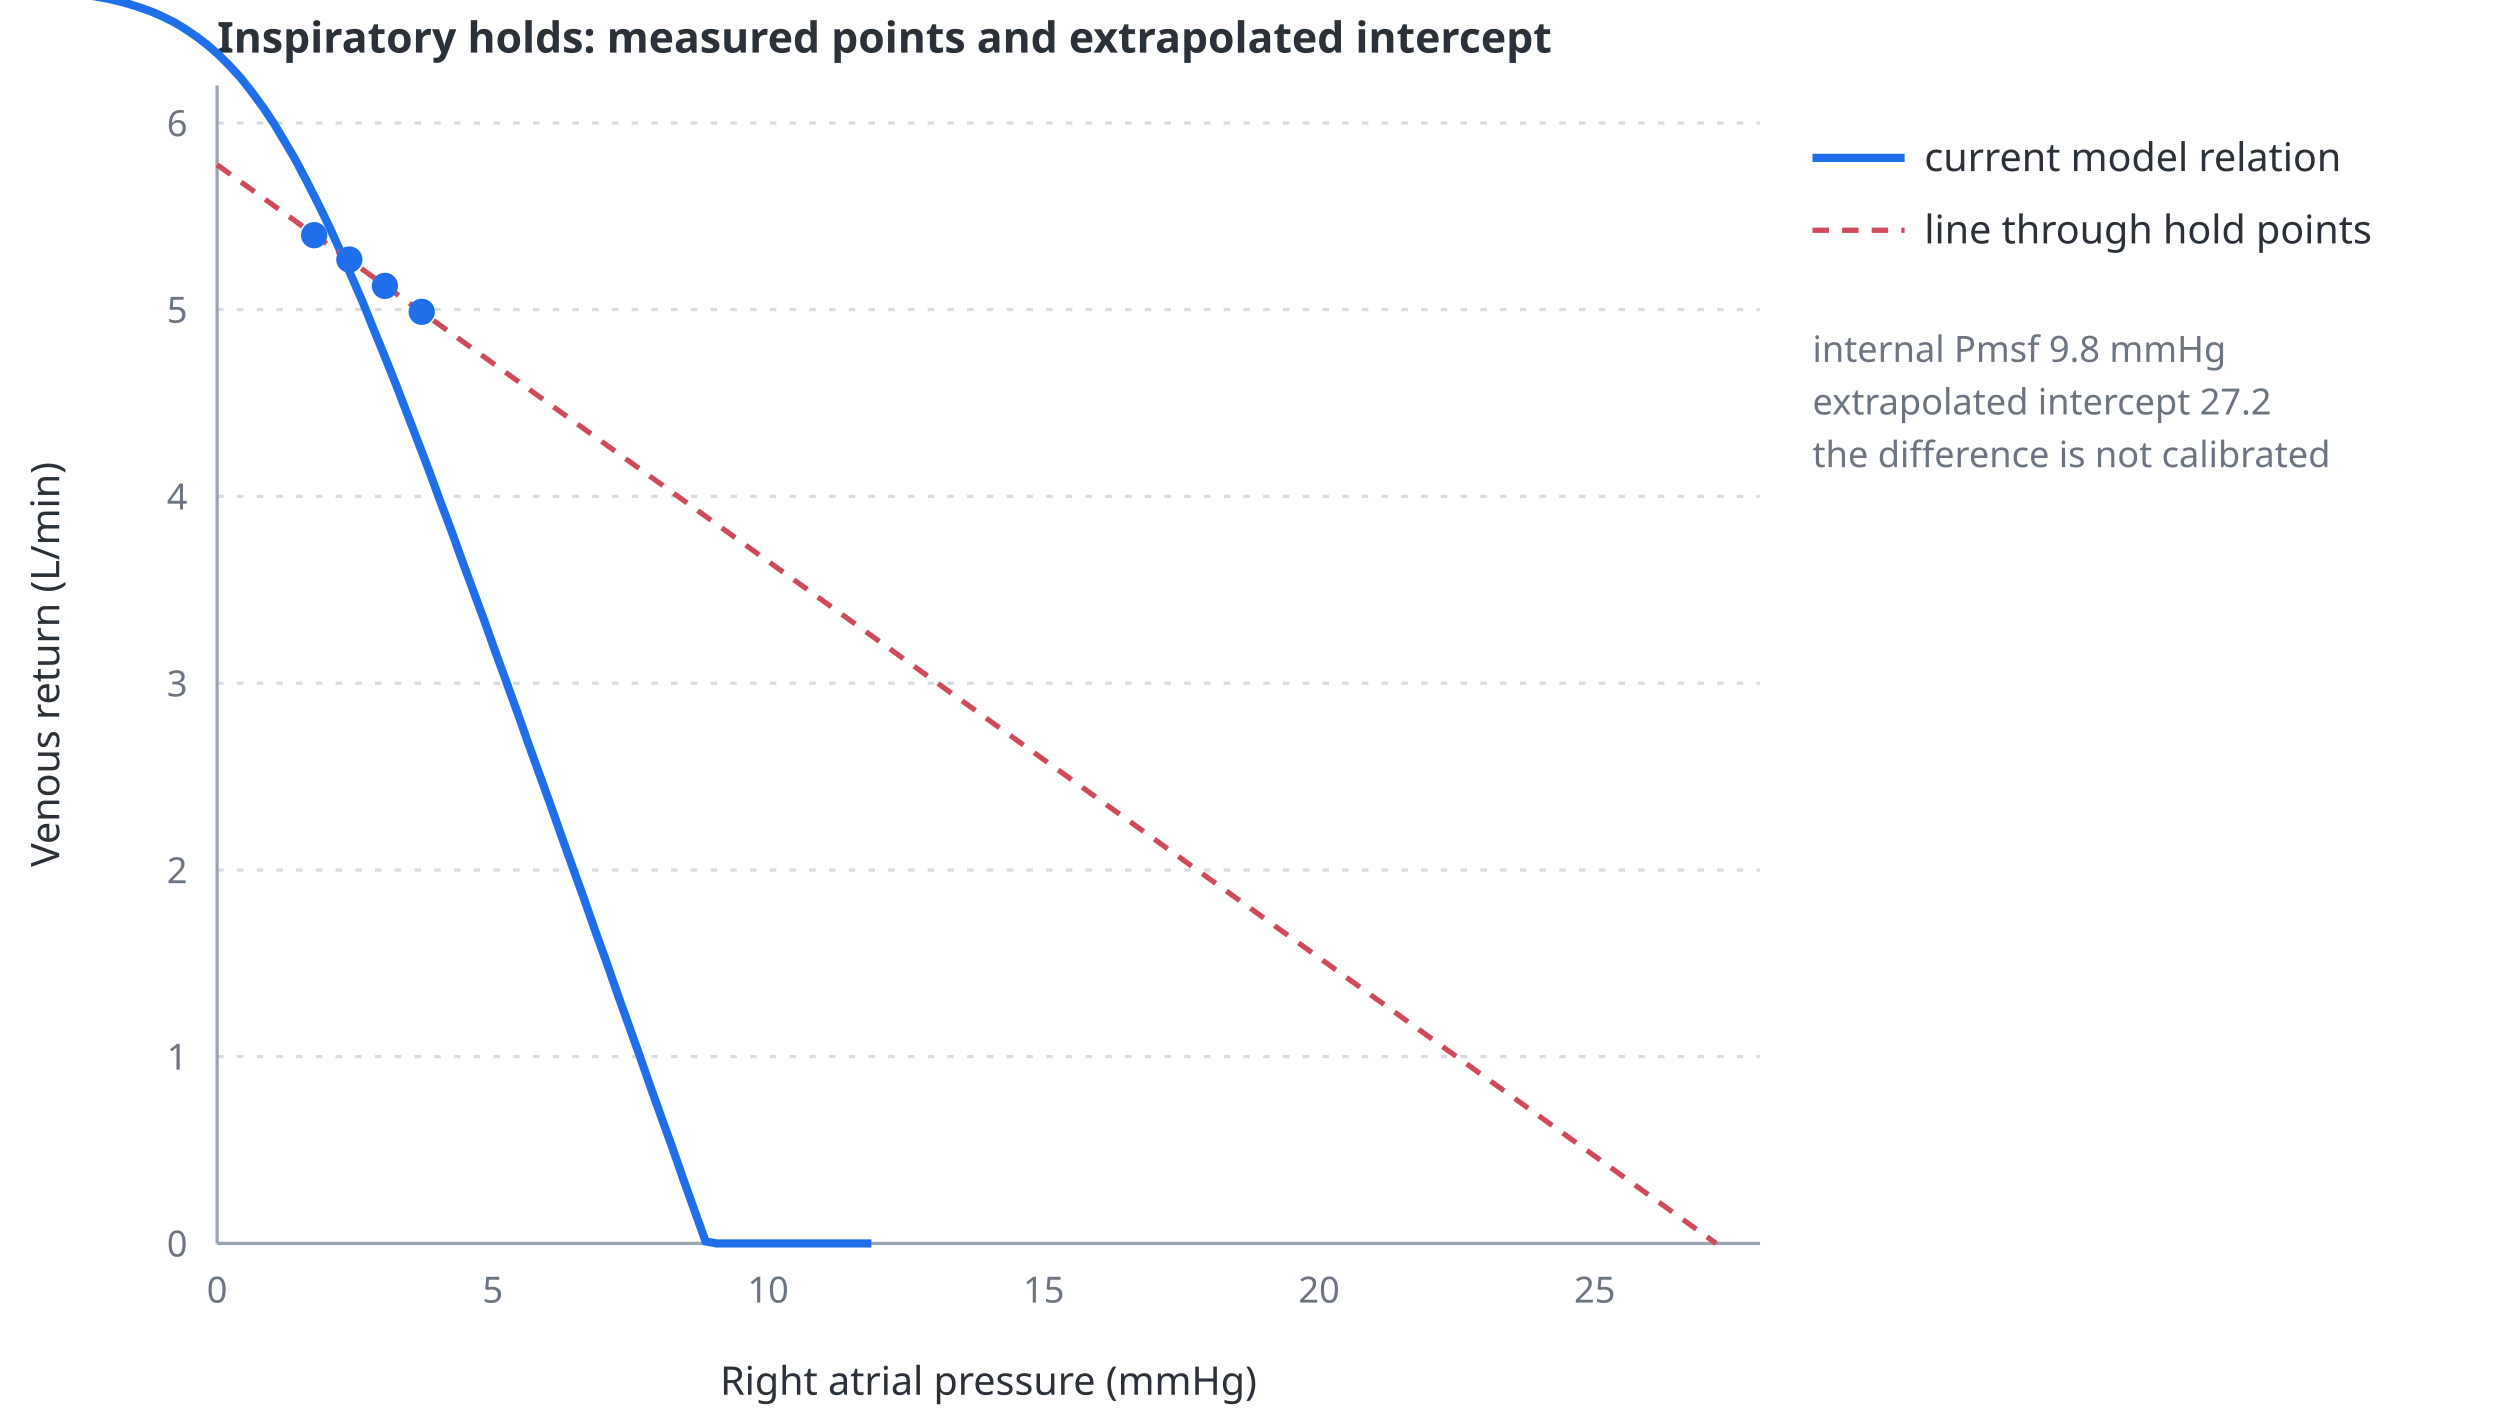
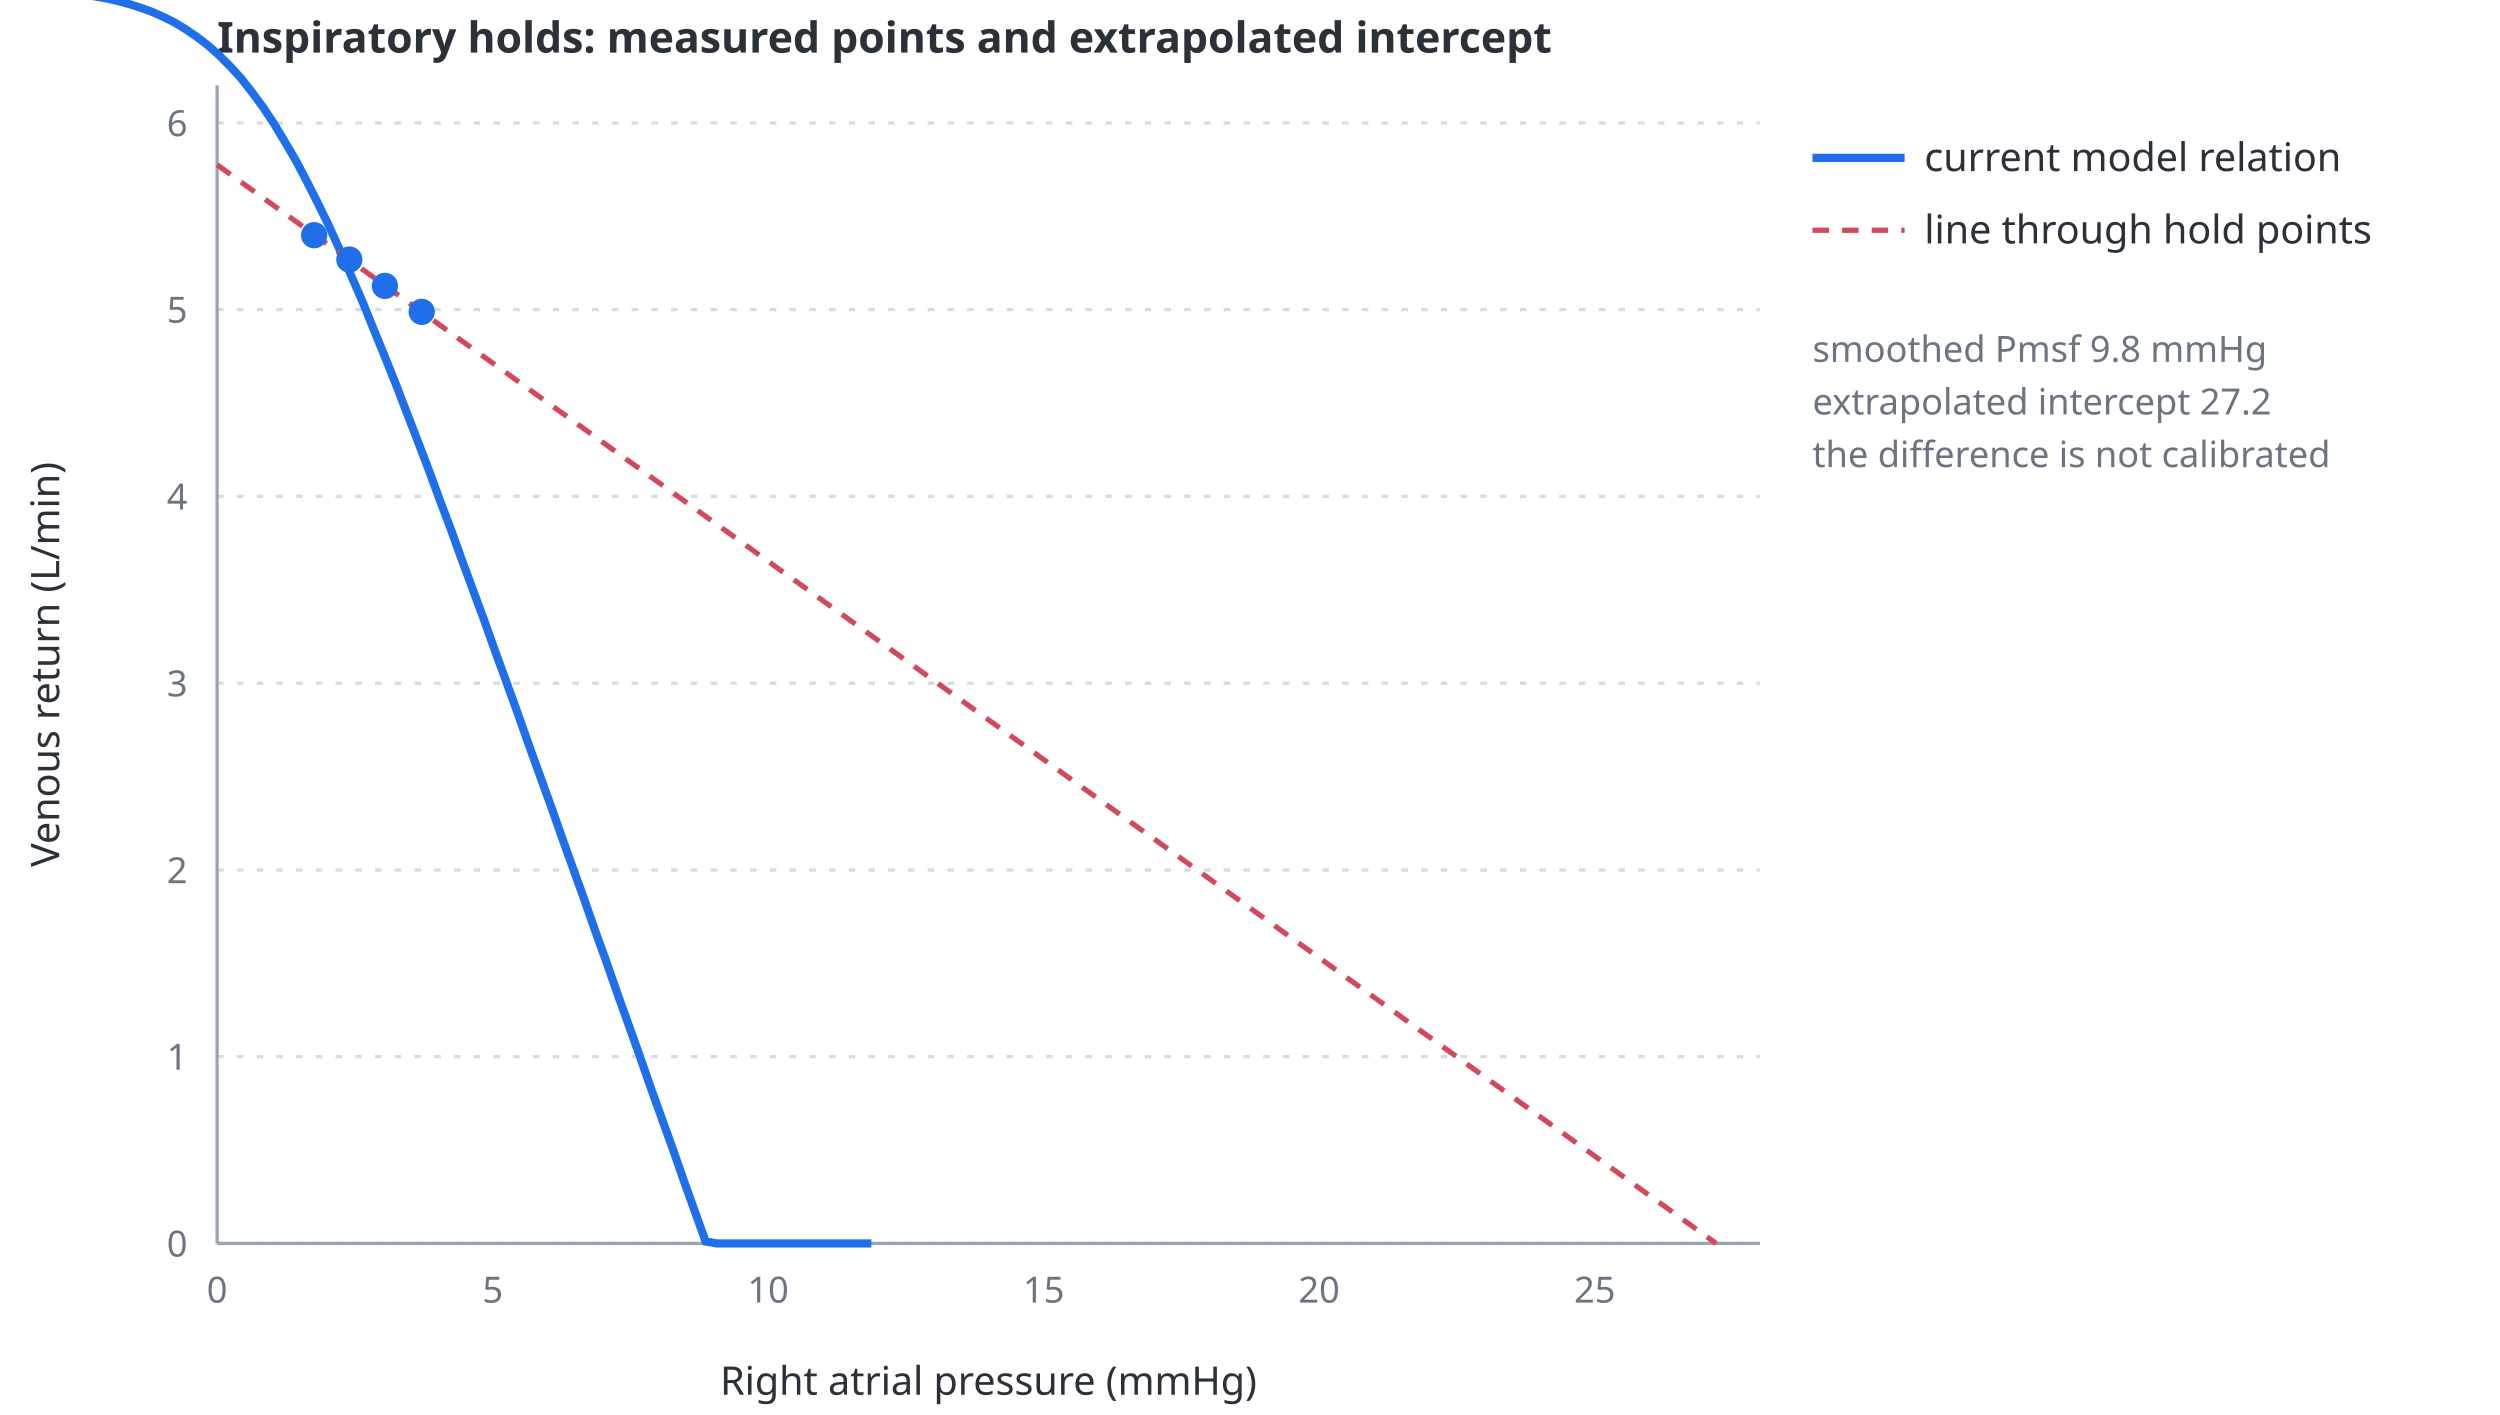
<svg xmlns="http://www.w3.org/2000/svg" viewBox="0 0 760 430" class="arthur-fig" role="img" aria-label="Inspiratory holds: measured points and extrapolated intercept">
  <style>
  svg.arthur-fig .bg { fill: none }
  svg.arthur-fig .axis { stroke: var(--fig-axis, #9aa4b2); stroke-width: 1 }
  svg.arthur-fig .grid { stroke: var(--fig-grid, #d7dce3); stroke-width: 1; stroke-dasharray: 2 4 }
  svg.arthur-fig .tick { fill: var(--fig-muted, #6b7480); font: 11px system-ui, sans-serif }
  svg.arthur-fig .label { fill: var(--fig-text, #2b3138); font: 12px system-ui, sans-serif }
  svg.arthur-fig .title { fill: var(--fig-text, #2b3138); font: 600 13px system-ui, sans-serif }
  svg.arthur-fig .lm { stroke: var(--fig-grid, #d7dce3); stroke-width: 1 }
  svg.arthur-fig .lm-text { fill: var(--fig-muted, #6b7480); font: 600 11px system-ui, sans-serif }
  svg.arthur-fig .total { stroke: var(--fig-total, #1f6feb); stroke-width: 2.5; fill: none }
  svg.arthur-fig .alv { stroke: var(--fig-alv, #d1495b); stroke-width: 1.6; fill: none; stroke-dasharray: 6 3 }
  svg.arthur-fig .extra { stroke: var(--fig-extra, #2a9d8f); stroke-width: 1.6; fill: none; stroke-dasharray: 6 3 }
  svg.arthur-fig .nadir { stroke: var(--fig-total, #1f6feb); stroke-width: 1; stroke-dasharray: 3 3 }
  svg.arthur-fig .dot { fill: var(--fig-total, #1f6feb); stroke: none }
  @media (prefers-color-scheme: dark) {
    svg.arthur-fig .axis { stroke: #5b6472 }
    svg.arthur-fig .grid, svg.arthur-fig .lm { stroke: #363d47 }
    svg.arthur-fig .tick, svg.arthur-fig .lm-text { fill: #8b95a3 }
    svg.arthur-fig .label, svg.arthur-fig .title { fill: #d6dbe2 }
    svg.arthur-fig .total, svg.arthur-fig .nadir { stroke: #58a6ff }
    svg.arthur-fig .dot { fill: #58a6ff }
    svg.arthur-fig .alv { stroke: #f08c9a }
    svg.arthur-fig .extra { stroke: #4fd1c1 }
  }
</style>
  <rect class="bg" width="760" height="430" />
  <text class="title" x="66" y="16">Inspiratory holds: measured points and extrapolated intercept</text>
  <line class="grid" x1="66" y1="378.0" x2="535" y2="378.0" />
  <text class="tick" x="57" y="382.0" text-anchor="end">0</text>
  <line class="grid" x1="66" y1="321.2" x2="535" y2="321.2" />
  <text class="tick" x="57" y="325.2" text-anchor="end">1</text>
  <line class="grid" x1="66" y1="264.5" x2="535" y2="264.5" />
  <text class="tick" x="57" y="268.5" text-anchor="end">2</text>
  <line class="grid" x1="66" y1="207.7" x2="535" y2="207.7" />
  <text class="tick" x="57" y="211.7" text-anchor="end">3</text>
  <line class="grid" x1="66" y1="150.9" x2="535" y2="150.9" />
  <text class="tick" x="57" y="154.9" text-anchor="end">4</text>
  <line class="grid" x1="66" y1="94.1" x2="535" y2="94.1" />
  <text class="tick" x="57" y="98.1" text-anchor="end">5</text>
  <line class="grid" x1="66" y1="37.4" x2="535" y2="37.4" />
  <text class="tick" x="57" y="41.4" text-anchor="end">6</text>
  <text class="tick" x="66.0" y="396" text-anchor="middle">0</text>
  <text class="tick" x="149.8" y="396" text-anchor="middle">5</text>
  <text class="tick" x="233.5" y="396" text-anchor="middle">10</text>
  <text class="tick" x="317.3" y="396" text-anchor="middle">15</text>
  <text class="tick" x="401.0" y="396" text-anchor="middle">20</text>
  <text class="tick" x="484.8" y="396" text-anchor="middle">25</text>
  <line class="axis" x1="66" y1="26" x2="66" y2="378" />
  <line class="axis" x1="66" y1="378.0" x2="535" y2="378.0" />
  <path class="total" style="stroke-dasharray:none" d="M-34.5 -4.3 L-31.1 -4.2 L-27.8 -4.2 L-24.4 -4.2 L-21.0 -4.1 L-17.7 -4.1 L-14.3 -4.0 L-10.9 -4.0 L-7.6 -3.9 L-4.2 -3.8 L-0.9 -3.7 L2.5 -3.6 L5.9 -3.4 L9.2 -3.2 L12.6 -3.0 L16.0 -2.7 L19.3 -2.4 L22.7 -2.0 L26.1 -1.6 L29.4 -1.0 L32.8 -0.4 L36.2 0.4 L39.5 1.3 L42.9 2.4 L46.2 3.6 L49.6 5.1 L53.0 6.8 L56.3 8.8 L59.7 11.1 L63.1 13.7 L66.4 16.6 L69.8 20.0 L73.2 23.7 L76.5 27.9 L79.9 32.5 L83.3 37.6 L86.6 43.1 L90.0 48.9 L93.3 55.2 L96.7 61.9 L100.1 68.9 L103.4 76.2 L106.8 83.9 L110.2 91.7 L113.5 99.9 L116.9 108.2 L120.3 116.7 L123.6 125.3 L127.0 134.1 L130.4 143.0 L133.7 152.0 L137.1 161.0 L140.4 170.2 L143.8 179.4 L147.2 188.6 L150.5 197.9 L153.9 207.2 L157.3 216.6 L160.6 226.0 L164.0 235.4 L167.4 244.8 L170.7 254.2 L174.1 263.7 L177.5 273.1 L180.8 282.6 L184.2 292.0 L187.5 301.5 L190.9 311.0 L194.3 320.5 L197.6 330.0 L201.0 339.5 L204.4 348.9 L207.7 358.4 L211.1 367.9 L214.5 377.4 L217.8 378.0 L221.2 378.0 L224.6 378.0 L227.9 378.0 L231.3 378.0 L234.6 378.0 L238.0 378.0 L241.4 378.0 L244.7 378.0 L248.1 378.0 L251.5 378.0 L254.8 378.0 L258.2 378.0 L261.6 378.0 L264.9 378.0" />
  <path class="alv" style="stroke-dasharray:5 4" d="M66.0 50.1 L521.7 378.0" />
  <circle class="dot" cx="95.5" cy="71.5" r="4" />
  <circle class="dot" cx="106.2" cy="78.9" r="4" />
  <circle class="dot" cx="117.0" cy="86.9" r="4" />
  <circle class="dot" cx="128.2" cy="94.8" r="4" />
  <text class="label" transform="translate(18 202) rotate(-90)" text-anchor="middle">Venous return (L/min)</text>
  <text class="label" x="300.5" y="424" text-anchor="middle">Right atrial pressure (mmHg)</text>
  <line class="total" style="stroke-dasharray:none" x1="551" y1="48" x2="579" y2="48" />
  <text class="label" x="585" y="52">current model relation</text>
  <line class="alv" style="stroke-dasharray:5 4" x1="551" y1="70" x2="579" y2="70" />
  <text class="label" x="585" y="74">line through hold points</text>
-   <text class="tick" x="551" y="110">internal Pmsf 9.8 mmHg</text>
+   <text class="tick" x="551" y="110">smoothed Pmsf 9.8 mmHg</text>
  <text class="tick" x="551" y="126">extrapolated intercept 27.2</text>
  <text class="tick" x="551" y="142">the difference is not calibrated</text>
</svg>
